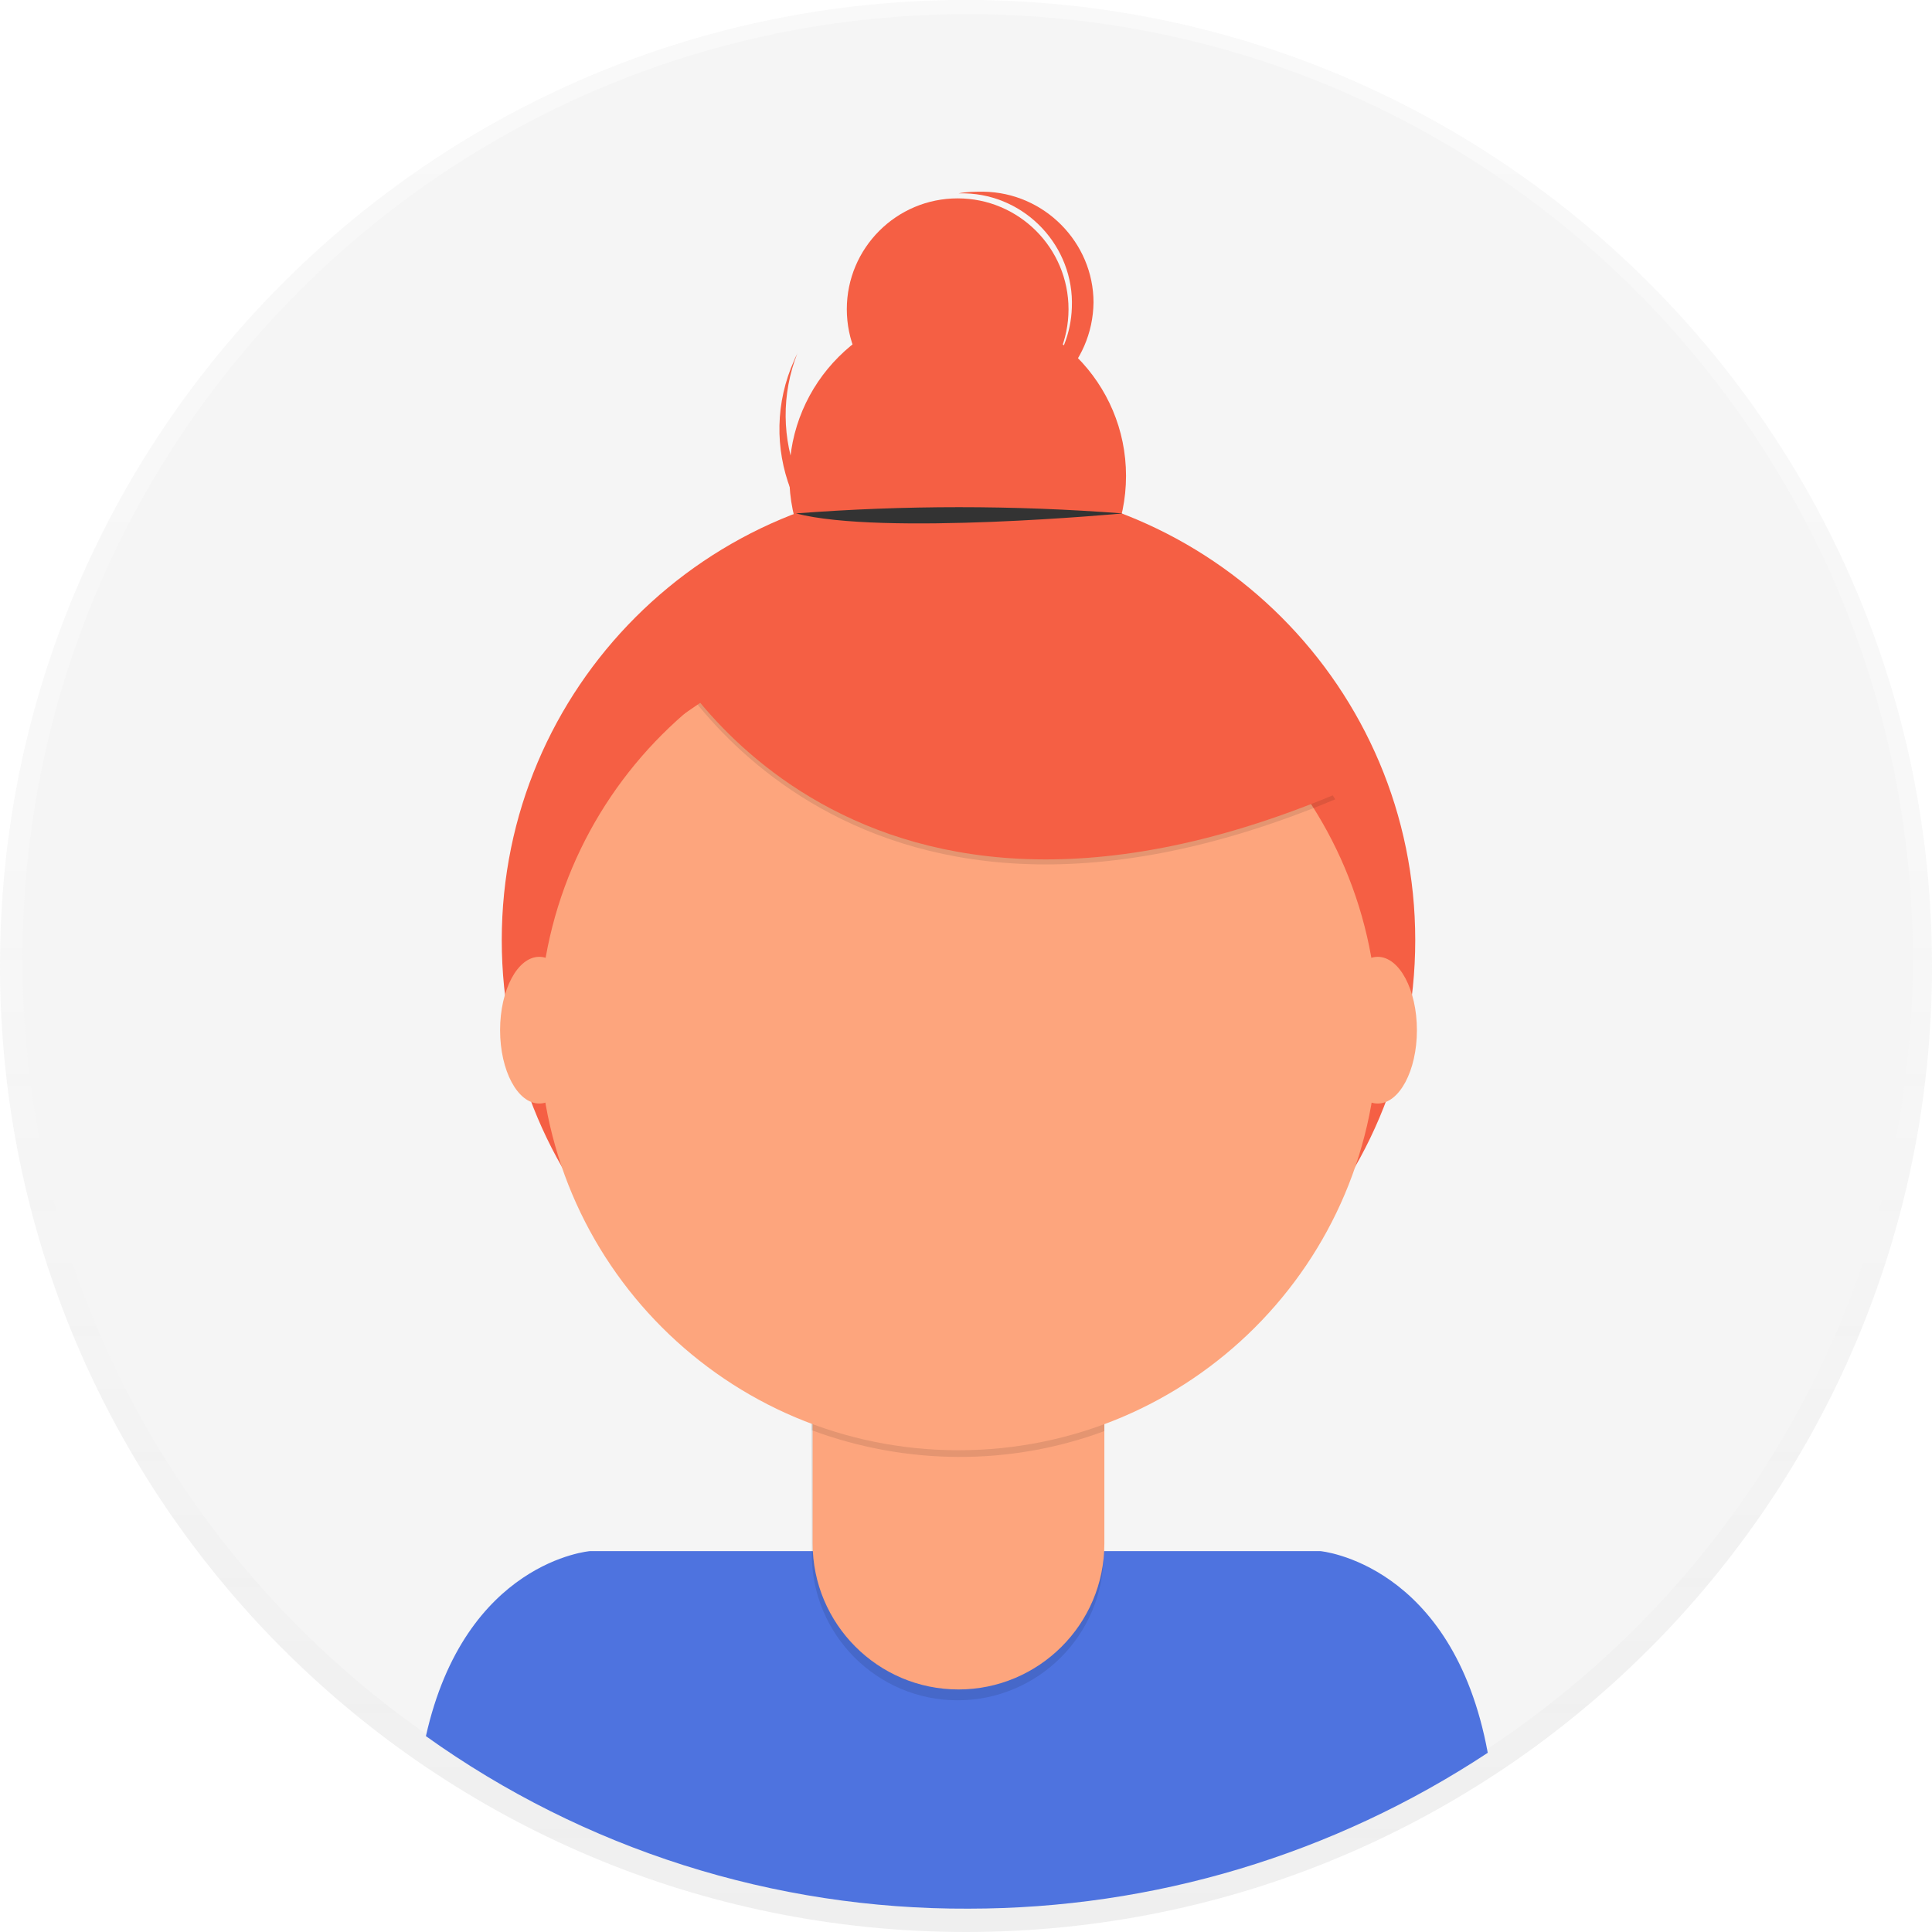
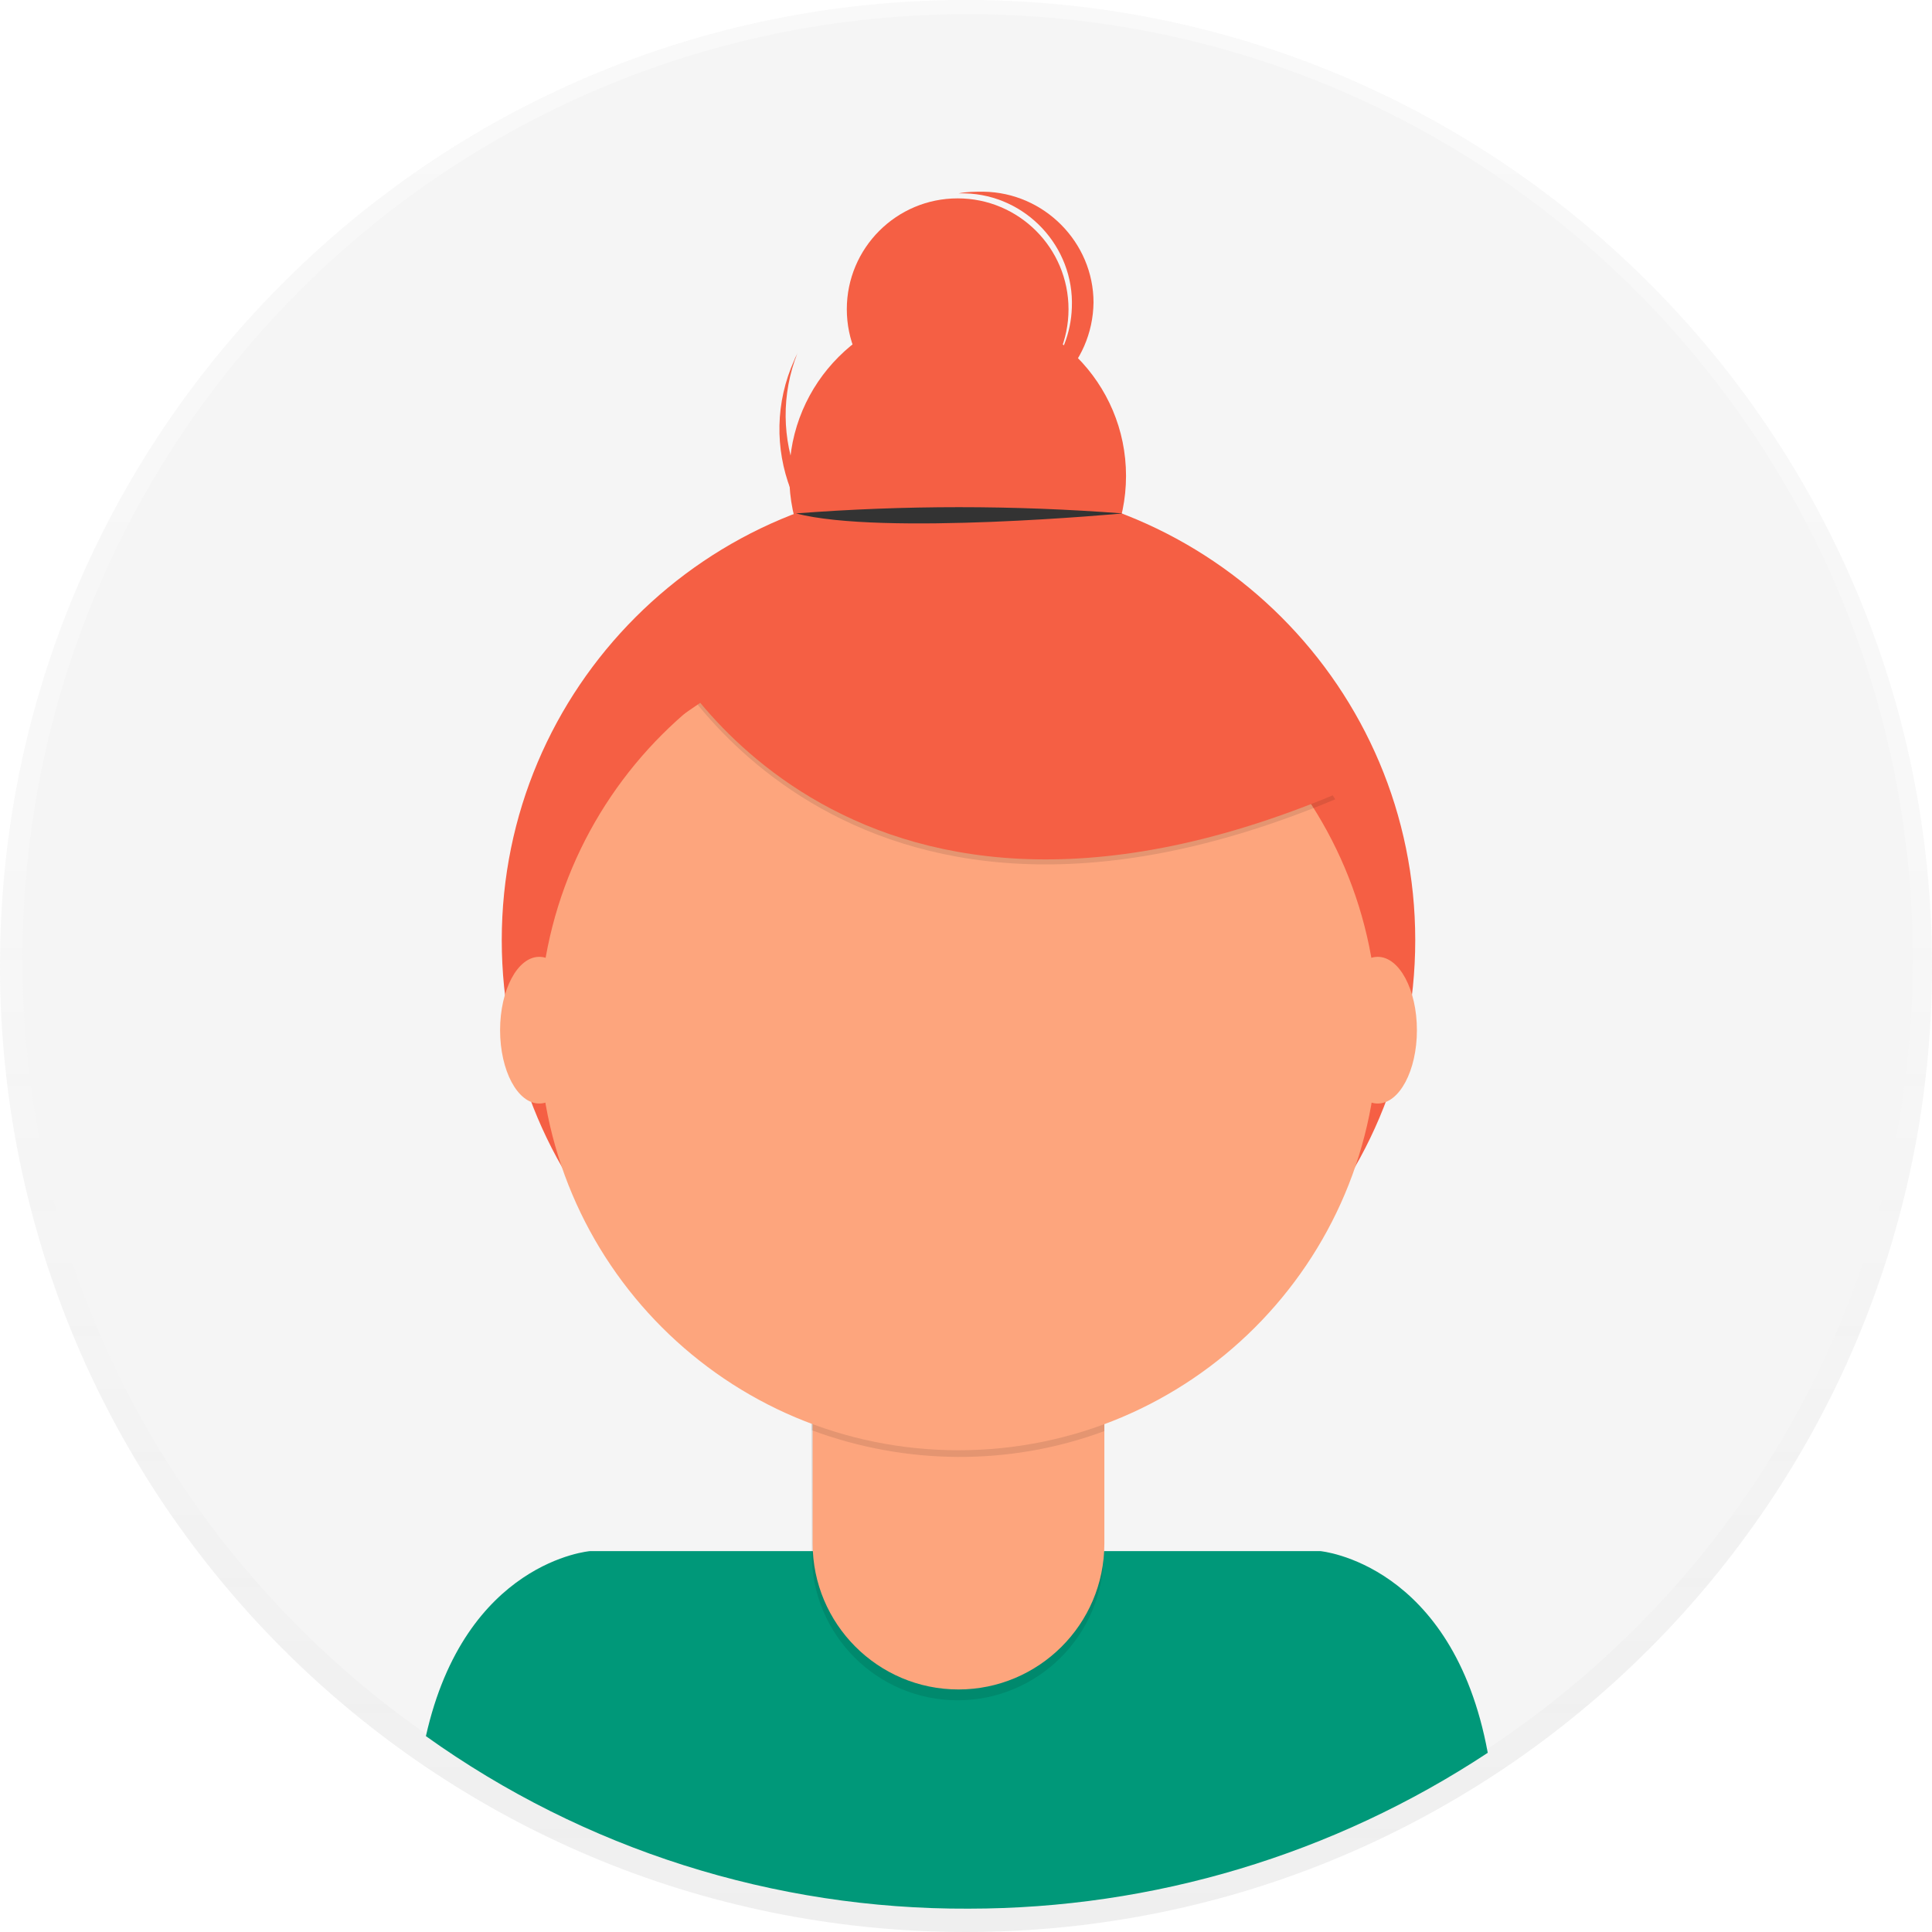
<svg xmlns="http://www.w3.org/2000/svg" version="1.1" id="_x38_8ce59e9-c4b8-4d1d-9d7a-ce0190159aa8" x="0px" y="0px" viewBox="0 0 231.8 231.8" style="enable-background:new 0 0 231.8 231.8;" xml:space="preserve">
  <style type="text/css">
	.st0{opacity:0.5;}
	.st1{fill:url(#SVGID_1_);}
	.st2{fill:#F5F5F5;}
- 	.st3{fill:#4E73DF;}
+ 	.st3{fill:#009879;}
	.st4{fill:#F55F44;}
	.st5{opacity:0.1;enable-background:new    ;}
	.st6{fill:#FDA57D;}
	.st7{fill:#333333;}
</style>
  <g class="st0">
    <linearGradient id="SVGID_1_" gradientUnits="userSpaceOnUse" x1="115.89" y1="9.36" x2="115.89" y2="241.14" gradientTransform="matrix(1 0 0 -1 0 241.14)">
      <stop offset="0" style="stop-color:#808080;stop-opacity:0.25" />
      <stop offset="0.54" style="stop-color:#808080;stop-opacity:0.12" />
      <stop offset="1" style="stop-color:#808080;stop-opacity:0.1" />
    </linearGradient>
    <circle class="st1" cx="115.9" cy="115.9" r="115.9" />
  </g>
  <circle class="st2" cx="116.1" cy="115.1" r="113.4" />
  <path class="st3" d="M116.2,229c22.2,0,43.8-6.5,62.3-18.7c-4.2-22.8-20.1-24.2-20.1-24.2H70.8c0,0-15,1.2-19.7,22.2  C70.1,221.9,92.9,229.1,116.2,229z" />
  <circle class="st4" cx="115" cy="112.8" r="54.8" />
  <path class="st5" d="M97.3,158.4h35.1l0,0v28.1c0,9.7-7.9,17.5-17.5,17.5l0,0l0,0c-9.7,0-17.5-7.9-17.5-17.5l0,0L97.3,158.4  L97.3,158.4z" />
  <path class="st6" d="M100.7,157.1h28.4c1.9,0,3.4,1.5,3.4,3.4l0,0v24.7c0,9.7-7.9,17.5-17.5,17.5l0,0l0,0c-9.7,0-17.5-7.9-17.5-17.5  l0,0v-24.7C97.4,158.6,98.8,157.1,100.7,157.1L100.7,157.1L100.7,157.1z" />
  <path class="st5" d="M97.4,171.6c11.3,4.2,23.8,4.3,35.1,0.1v-4.3H97.4V171.6z" />
  <circle class="st6" cx="115" cy="123.7" r="50.3" />
  <circle class="st4" cx="114.9" cy="57.1" r="20.2" />
  <circle class="st4" cx="114.9" cy="37.1" r="13.3" />
  <path class="st4" d="M106.2,68.2c-9.9-4.4-14.5-15.8-10.5-25.9c-0.1,0.3-0.3,0.6-0.4,0.9c-4.6,10.2,0,22.2,10.2,26.8  s22.2,0,26.8-10.2c0.1-0.3,0.2-0.6,0.4-0.9C127.6,68.5,116,72.6,106.2,68.2z" />
  <path class="st5" d="M79.2,77.9c0,0,21.2,43,81,18l-13.9-21.8l-24.7-8.9L79.2,77.9z" />
  <path class="st4" d="M79.2,77.3c0,0,21.2,43,81,18l-13.9-21.8l-24.7-8.9L79.2,77.3z" />
  <path class="st7" d="M95.5,61.6c13-1,26.1-1,39.2,0C134.7,61.6,105.8,64.3,95.5,61.6z" />
  <path class="st4" d="M118,23c-1,0-2,0-3,0.2h0.8c7.3,0.2,13.1,6.4,12.8,13.7c-0.2,6.2-4.7,11.5-10.8,12.6  c7.3,0.1,13.3-5.8,13.4-13.2C131.2,29.1,125.3,23.1,118,23L118,23z" />
  <ellipse class="st6" cx="64.7" cy="123.6" rx="4.7" ry="8.8" />
  <ellipse class="st6" cx="165.3" cy="123.6" rx="4.7" ry="8.8" />
  <polygon class="st4" points="76,78.6 85.8,73.5 88,81.6 82,85.7 " />
</svg>
